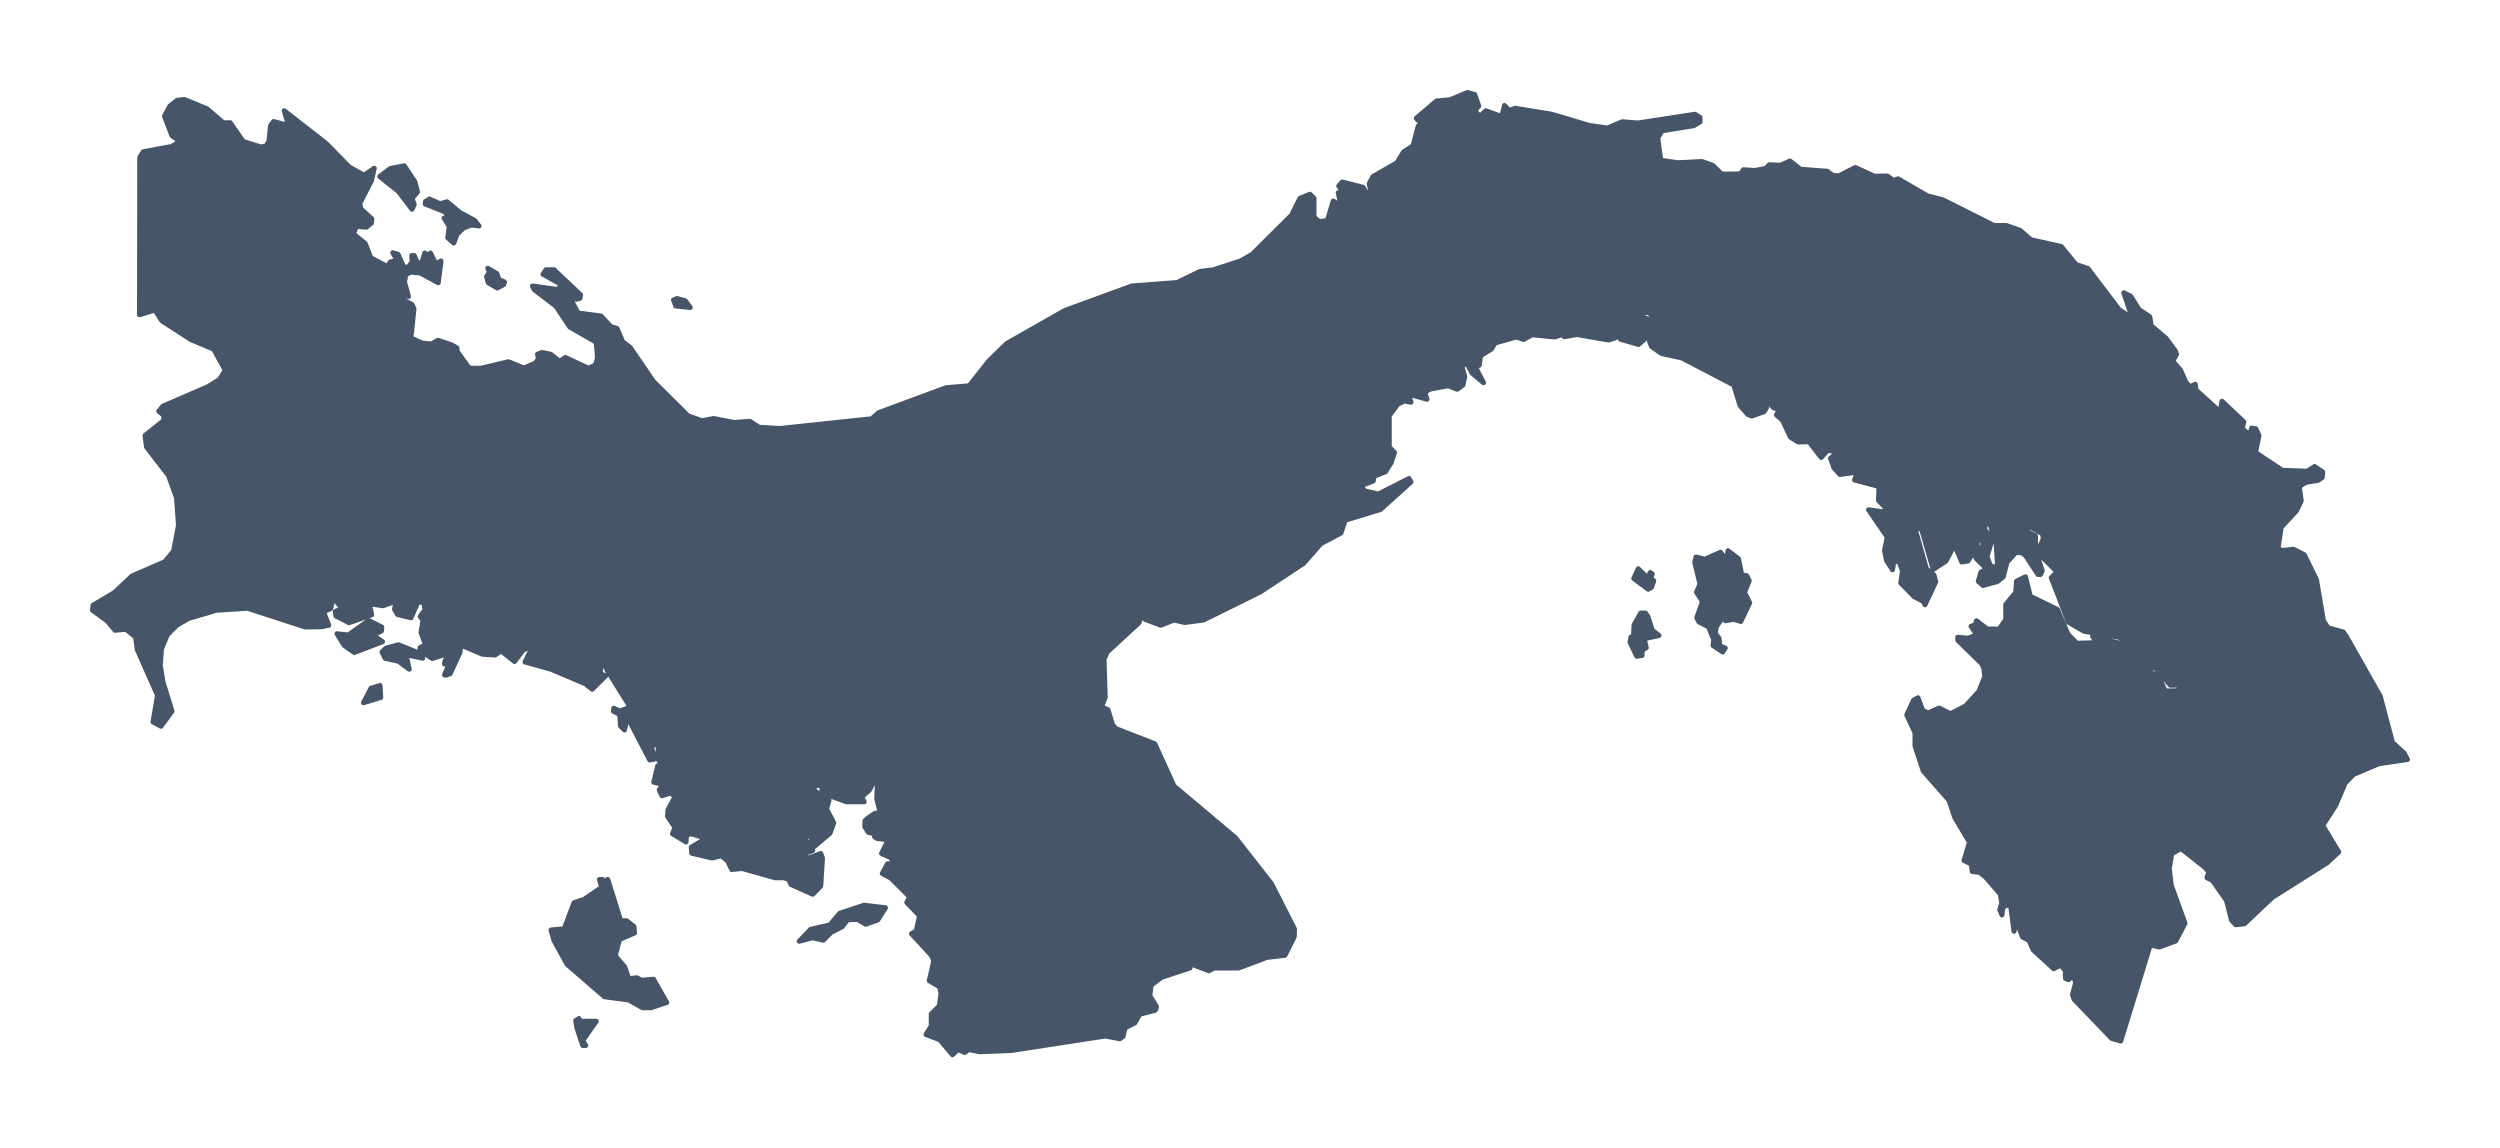
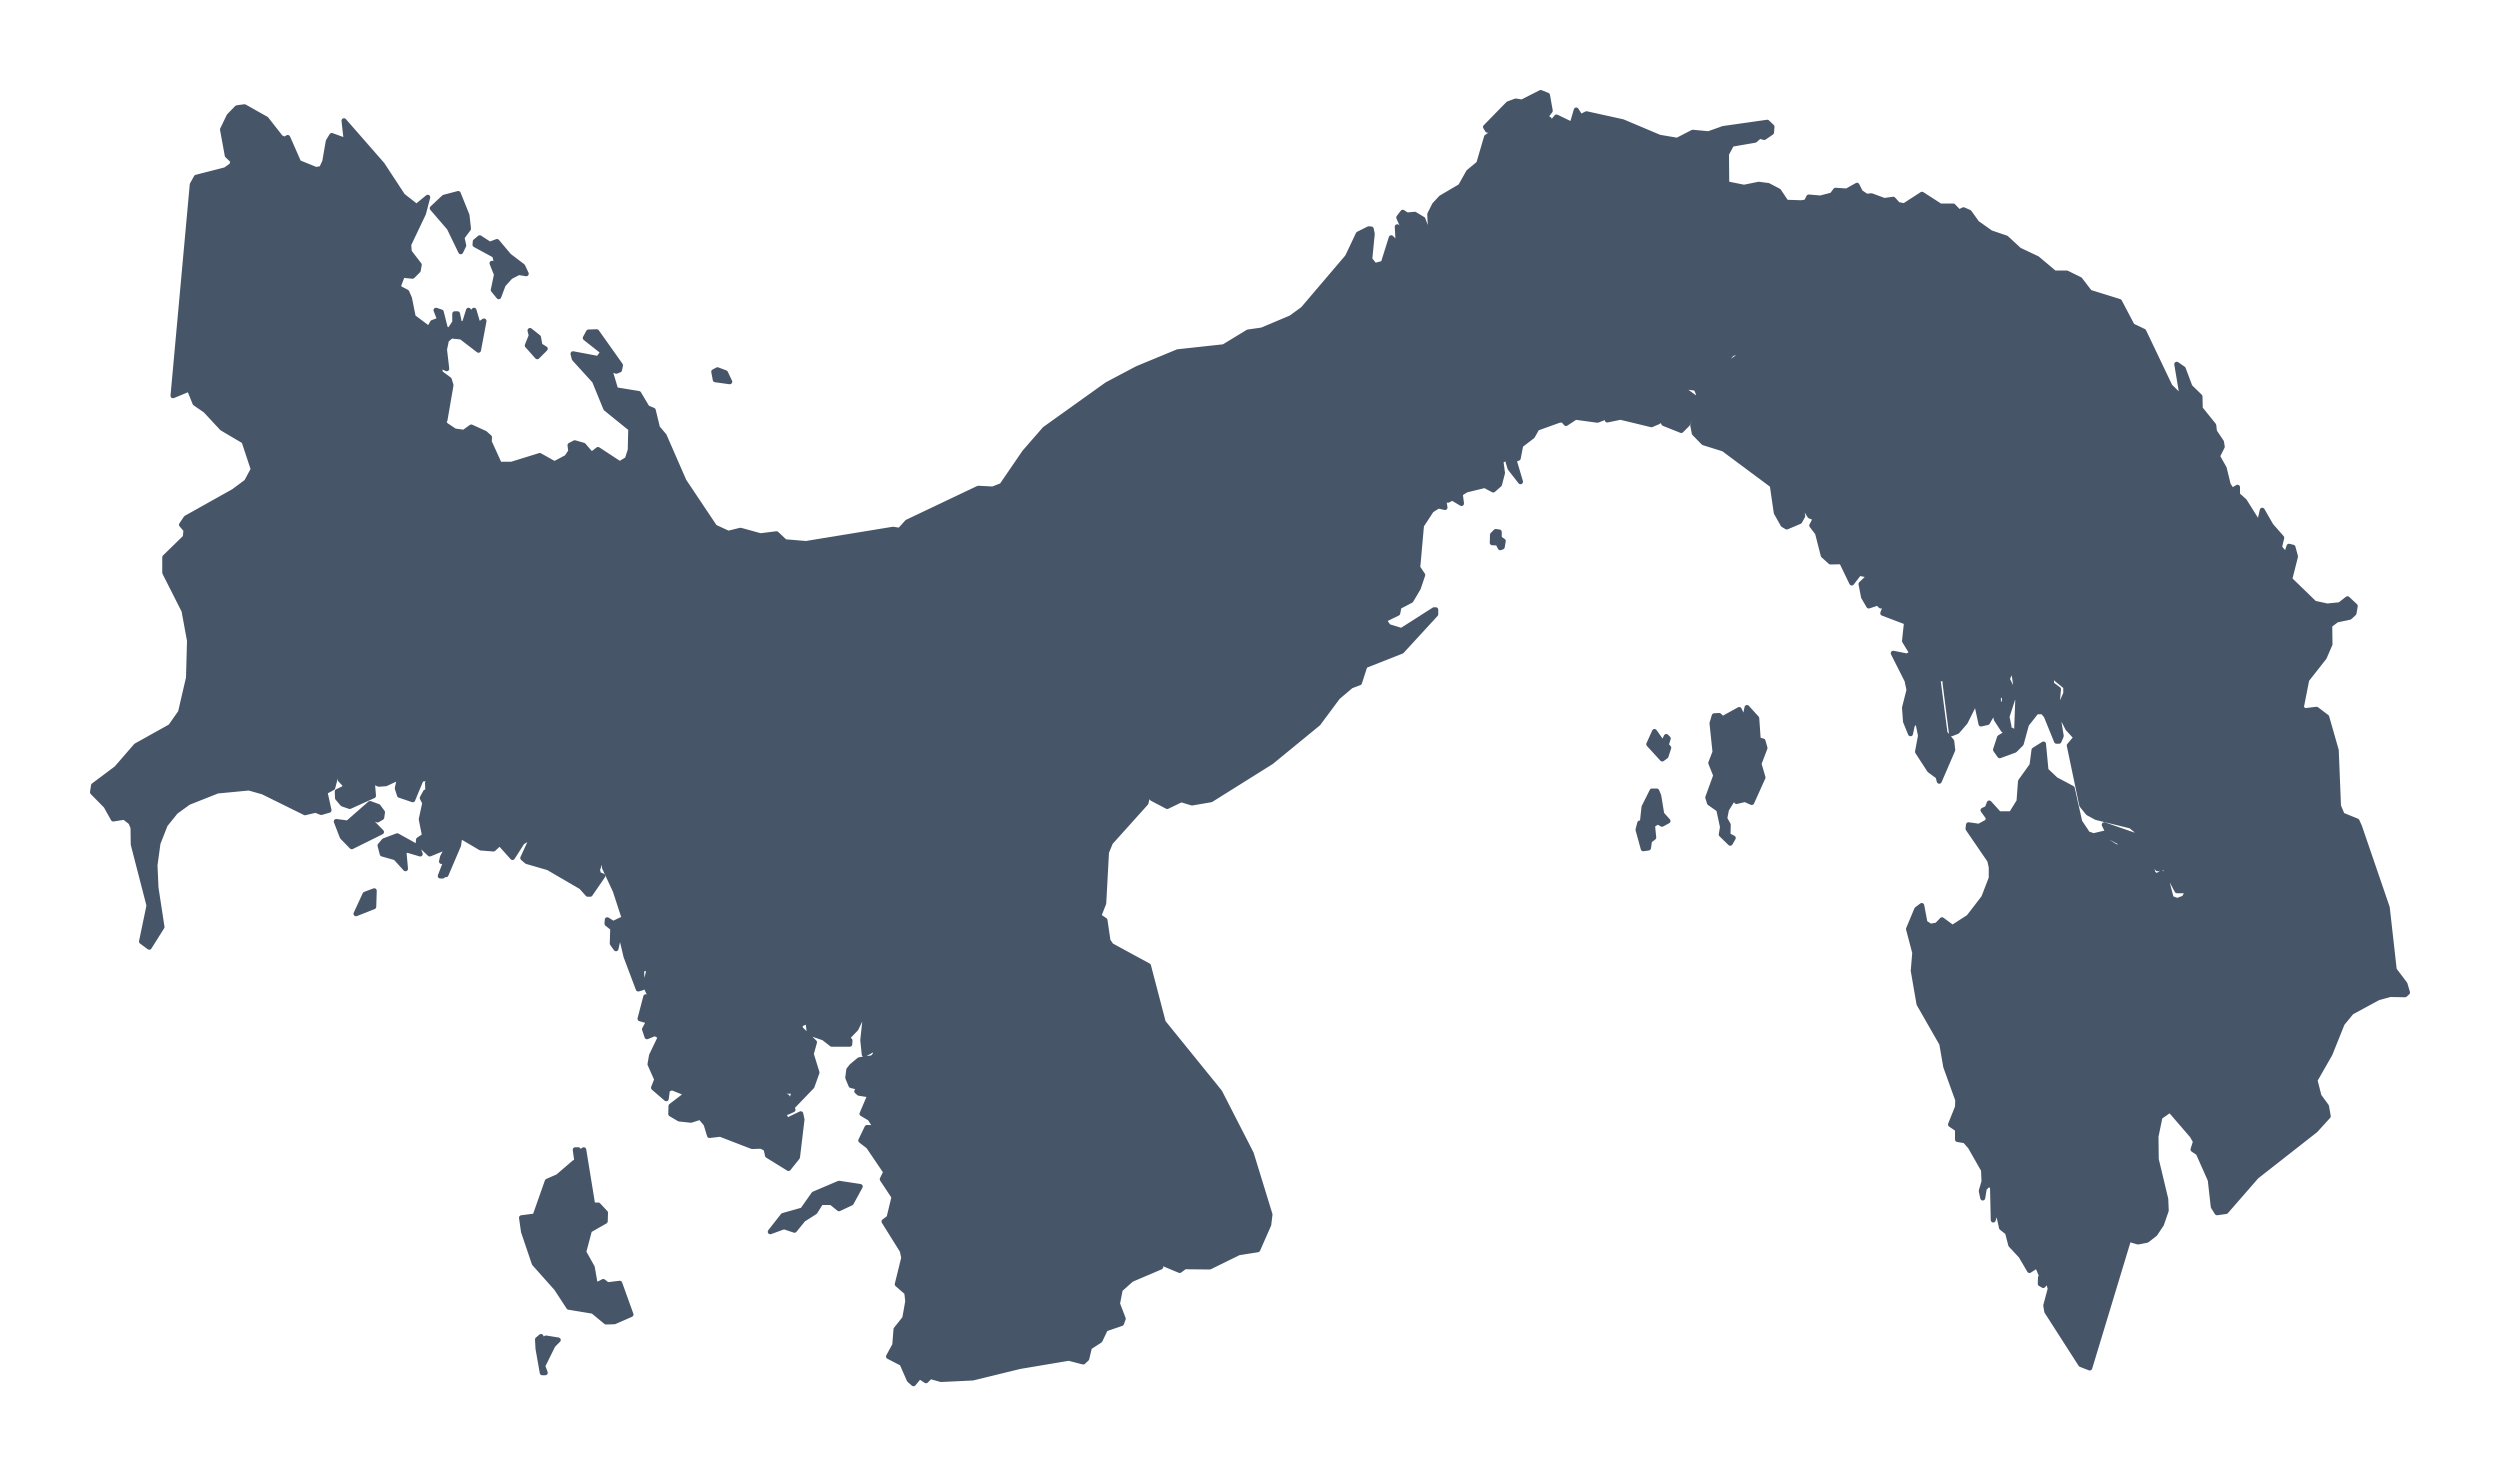
- <svg xmlns="http://www.w3.org/2000/svg" viewBox="0 0 1000 459" width="1000" height="459">
+ <svg xmlns="http://www.w3.org/2000/svg" viewBox="0 0 1000 591" width="1000" height="591">
  <style>.s{fill:#475569;stroke:#475569}@media (prefers-color-scheme:dark){.s{fill:#cbd5e1;stroke:#cbd5e1}}</style>
-   <path class="s" fill-rule="evenodd" stroke-width="2" stroke-linejoin="round" d="M113.7,44.3L130.5,57.4L139.7,66.8L145.6,70.1L149.7,67.3L148.6,72.2L143.9,81.4L144.4,83.6L148.7,87.5L148.6,89.2L146.5,90.9L142.5,90.5L141.4,93.6L146.1,97.4L148.3,103.1L154.9,106.6L156.1,104.8L158.9,104.0L157.1,101.1L159.2,101.7L161.4,106.6L163.1,107.1L164.9,104.7L164.7,102.2L165.7,102.2L167.0,105.3L168.8,104.9L169.9,101.2L171.1,102.2L172.2,101.2L174.3,105.5L176.4,104.4L175.3,113.1L168.1,109.2L164.1,108.8L162.3,110.0L161.8,112.8L163.4,118.6L160.2,117.6L161.0,119.8L164.8,121.8L165.6,123.5L164.5,133.9L162.3,132.8L164.9,135.4L168.7,137.2L172.5,137.6L175.2,136.1L180.8,138.0L182.8,139.2L182.8,140.5L187.7,147.3L192.4,147.3L203.4,144.7L209.5,147.2L214.1,145.3L215.4,143.5L215.0,141.7L216.8,141.0L220.3,141.7L223.8,144.5L226.2,143.0L235.4,147.3L238.2,146.0L239.0,143.2L238.5,136.9L227.9,130.8L222.4,122.5L213.6,115.8L213.0,114.4L223.1,115.8L224.7,113.9L217.2,109.7L218.4,107.9L221.6,107.9L232.2,117.9L232.0,119.3L230.7,119.7L227.9,118.9L231.2,125.2L240.4,126.4L244.3,130.6L246.8,131.4L249.1,136.7L252.1,139.0L261.4,152.6L275.2,166.3L280.8,168.3L285.5,167.4L293.7,169.0L299.9,168.5L303.6,170.9L312.0,171.4L348.7,167.5L351.4,165.1L378.4,155.1L387.7,154.3L395.6,144.3L402.7,137.4L425.9,124.2L452.7,114.4L470.9,113.0L479.9,108.6L485.4,107.9L496.4,104.3L500.9,101.7L516.6,86.1L520.0,79.3L524.0,77.7L525.6,79.3L525.6,86.9L527.8,88.7L531.0,88.1L533.3,80.4L536.4,82.5L535.3,77.1L536.4,78.1L537.4,77.1L535.5,74.4L536.9,72.8L545.2,74.9L549.2,81.5L547.7,73.4L549.2,70.6L558.8,65.1L561.4,60.8L565.2,58.3L567.3,50.4L571.3,48.1L570.5,47.3L567.4,48.3L566.5,47.3L574.6,40.4L580.0,39.9L587.0,37.0L589.9,37.8L591.5,42.4L589.9,44.3L592.0,46.6L594.3,44.3L600.7,46.6L601.8,42.2L603.7,44.2L606.0,43.3L620.7,45.7L635.8,50.2L643.0,51.2L648.9,48.7L655.2,49.2L678.0,45.7L680.0,47.0L680.0,48.8L677.4,50.3L664.8,52.3L663.1,55.2L664.3,64.1L671.2,65.1L680.8,64.6L685.2,66.2L688.6,69.6L694.6,69.6L696.5,69.4L697.3,67.9L702.0,68.2L706.4,67.3L707.7,65.9L712.2,66.1L716.0,64.4L720.2,67.7L730.9,68.5L733.0,70.1L735.5,70.4L742.1,67.0L749.8,70.5L754.9,70.4L757.5,72.2L759.2,71.5L770.9,78.3L777.1,79.9L797.6,90.2L802.5,90.2L808.0,92.1L812.4,95.9L824.5,98.6L830.4,105.8L835.2,107.4L847.6,123.8L853.0,127.4L849.5,117.1L852.3,118.5L855.6,123.8L859.9,126.7L860.5,130.3L866.4,135.3L870.1,140.3L870.6,141.7L869.1,144.5L872.2,148.0L874.4,153.0L876.0,154.7L878.1,153.7L878.4,156.0L888.1,164.8L891.2,166.2L888.4,162.8L888.8,160.5L897.5,168.7L896.9,171.5L899.8,173.9L900.7,171.2L902.3,171.5L903.6,174.2L902.2,181.0L912.9,188.1L922.9,188.5L925.8,186.6L929.1,188.8L928.9,191.0L927.3,192.1L922.2,193.0L919.7,194.6L920.5,200.3L918.6,204.3L912.5,210.9L911.2,219.3L912.7,220.2L917.4,219.7L921.7,221.9L926.6,231.9L929.4,248.4L931.2,251.1L937.3,252.8L938.5,254.5L952.1,278.5L957.0,297.0L961.7,301.3L963.0,303.8L951.5,305.5L941.4,309.8L938.1,313.2L934.2,322.3L929.1,330.2L935.5,340.8L930.9,345.1L908.9,359.0L897.8,369.5L894.3,369.9L892.6,368.1L890.6,360.2L885.0,352.2L882.8,351.1L883.5,348.7L882.0,347.0L872.4,339.4L868.7,341.5L867.7,347.4L868.5,354.1L874.0,369.3L870.3,376.4L863.8,378.8L860.1,378.0L848.3,416.4L844.7,415.4L829.6,399.7L829.0,397.9L830.3,392.9L829.6,391.3L828.7,390.6L827.4,391.9L826.2,391.4L826.1,389.6L826.9,389.6L825.0,386.8L823.9,386.2L821.5,387.5L813.3,380.0L811.6,376.2L809.0,374.8L807.2,370.1L806.2,370.1L805.6,372.5L804.3,362.6L802.6,361.9L801.1,363.2L800.8,366.0L799.9,363.9L800.7,361.1L800.1,357.6L794.2,350.8L791.9,349.0L788.9,348.6L788.5,345.6L785.6,344.2L787.8,336.9L781.9,327.0L779.6,320.1L769.3,308.4L766.0,298.4L766.0,293.1L762.7,286.0L765.4,280.1L767.2,279.1L769.1,284.2L771.3,285.2L775.7,283.2L780.2,285.5L786.2,282.4L791.6,276.5L793.9,270.7L793.6,267.5L792.7,265.5L783.1,256.1L783.1,254.9L787.3,255.3L790.7,253.9L788.4,250.5L790.0,250.0L790.6,248.3L794.9,251.6L799.7,251.6L802.3,247.8L802.3,241.8L806.3,237.0L806.6,232.5L810.2,230.7L812.1,238.5L823.0,243.8L827.2,253.7L830.7,257.3L837.2,257.1L838.5,259.4L842.3,261.1L844.5,261.1L844.4,260.1L839.8,258.3L837.0,254.6L849.1,257.6L851.7,260.6L855.5,262.7L858.0,269.0L863.1,269.7L866.1,276.4L871.1,276.3L872.5,274.0L868.1,274.1L862.3,267.1L859.6,267.6L849.9,256.2L847.6,254.9L833.6,252.5L827.4,248.9L820.5,231.1L822.8,228.7L816.2,222.1L815.5,219.5L817.3,215.6L817.1,213.6L813.0,211.3L811.5,206.8L809.7,205.9L811.3,212.9L814.2,214.4L814.2,220.1L816.9,228.3L816.2,229.8L815.2,229.8L810.3,222.3L808.8,221.1L806.3,221.0L802.8,224.9L801.3,230.7L799.0,232.6L793.2,234.2L791.3,232.5L792.4,228.8L797.0,226.5L799.1,227.7L798.5,217.7L795.8,209.1L794.6,209.1L793.6,211.4L796.9,215.7L794.8,222.7L795.9,225.6L793.7,226.6L790.5,223.4L790.0,222.0L793.2,218.1L793.0,216.6L790.5,215.7L790.9,218.6L787.2,224.4L784.7,224.8L781.8,217.9L778.4,224.4L773.3,227.8L768.9,212.6L769.9,210.4L767.8,211.5L767.7,208.2L766.8,208.2L766.2,212.1L770.6,227.6L773.6,230.0L774.3,232.7L770.0,241.9L769.4,240.6L765.7,238.7L760.3,233.2L761.0,228.4L759.2,223.5L757.4,225.4L757.0,227.9L754.6,224.2L753.8,220.2L754.9,214.8L747.4,203.9L753.0,204.7L754.9,203.8L751.4,200.2L751.6,194.6L741.8,192.0L743.0,188.8L736.0,189.8L733.6,187.2L732.2,183.3L734.4,181.5L735.2,178.6L734.3,172.4L733.1,172.4L733.4,180.5L731.1,180.1L728.5,183.0L723.6,176.7L719.3,176.8L716.2,174.9L713.0,168.1L710.6,166.0L711.7,163.8L709.4,163.1L705.1,158.4L706.6,163.1L705.6,164.7L700.7,166.4L699.1,165.8L696.0,162.2L693.5,154.0L672.8,143.2L664.6,141.4L660.6,138.6L659.7,136.2L661.1,132.9L660.9,126.8L659.7,125.1L656.7,124.8L656.7,123.6L662.6,122.0L665.3,117.1L667.7,119.3L669.2,119.2L676.4,115.1L677.1,113.7L672.7,114.8L669.0,118.3L666.9,116.0L665.3,116.0L659.8,122.2L654.9,123.6L655.6,125.9L659.5,127.9L659.9,131.2L657.6,135.9L655.4,137.8L648.2,135.7L646.4,133.3L646.0,135.2L643.4,136.0L630.7,133.8L625.7,134.7L625.7,133.6L621.8,134.8L612.9,133.9L609.4,135.8L606.6,134.8L598.0,137.2L596.6,139.6L592.2,142.3L591.7,146.1L590.1,146.6L593.4,153.1L588.8,149.2L585.8,143.4L584.8,143.4L585.8,145.7L584.8,146.7L585.9,150.6L585.2,154.0L582.9,155.7L579.3,154.3L572.2,155.6L569.9,156.8L570.8,159.7L563.3,157.6L564.4,160.9L561.7,160.4L559.1,161.7L555.7,166.3L555.7,178.8L557.8,181.0L556.5,185.0L554.2,188.7L549.6,190.5L549.3,192.4L544.1,194.4L546.0,196.4L551.4,197.6L563.6,191.4L564.4,192.8L552.2,203.8L538.1,208.1L536.4,213.2L528.3,217.5L521.5,225.3L504.1,236.8L481.4,248.0L473.9,249.0L469.6,248.0L464.3,250.1L457.9,247.7L457.0,246.6L457.7,245.8L456.2,246.4L455.7,249.0L442.9,260.8L441.6,263.7L442.1,278.9L440.6,282.7L443.2,283.9L445.1,290.1L446.5,291.5L461.9,297.5L469.6,314.4L494.2,335.1L508.6,353.5L517.8,371.6L517.7,374.7L514.0,382.1L506.6,383.0L495.5,387.2L485.6,387.2L483.6,388.3L475.0,385.1L468.5,387.2L468.5,388.3L475.0,386.2L476.0,387.2L464.7,390.9L460.5,394.0L459.9,398.2L462.6,402.7L462.1,404.1L455.9,405.7L454.0,409.1L450.0,411.2L449.2,414.6L447.9,415.5L442.1,414.4L404.5,420.2L391.8,420.7L387.5,419.8L385.9,421.0L383.2,419.8L381.0,421.9L375.9,415.9L370.4,413.8L372.5,410.4L372.5,405.6L375.7,402.4L376.4,397.4L375.8,394.7L371.7,392.3L373.5,384.4L372.7,382.3L364.6,373.5L366.5,372.4L367.8,366.3L362.7,361.0L363.9,358.8L356.3,351.2L352.9,349.4L355.0,345.5L358.5,345.7L356.0,342.9L352.6,341.4L355.3,335.9L350.8,335.4L349.8,334.7L351.0,333.7L347.4,333.0L345.9,330.7L346.0,328.3L347.2,327.2L349.9,325.4L356.1,323.9L356.3,321.8L351.8,323.8L350.7,319.6L351.1,309.8L347.7,316.1L345.3,318.2L343.5,315.2L342.5,315.2L345.7,320.7L338.5,320.7L329.2,317.3L328.0,312.5L325.2,311.9L327.3,314.1L325.3,314.8L325.6,316.1L331.6,320.1L330.6,323.6L333.5,329.1L332.0,333.3L325.1,339.1L324.3,337.0L325.1,334.7L320.7,334.6L320.7,335.8L322.4,336.3L325.1,340.2L323.0,341.0L320.7,340.2L323.0,343.4L328.3,341.4L329.0,343.2L328.3,354.4L325.1,357.7L316.4,353.8L315.5,351.8L313.6,351.1L310.0,351.1L296.9,347.4L292.7,347.8L291.0,344.3L288.5,342.3L284.8,343.2L276.7,341.3L276.5,338.9L282.5,335.3L276.4,333.5L274.6,334.0L274.4,336.8L269.0,333.5L270.0,331.0L267.0,326.5L267.2,323.9L270.2,318.3L267.9,317.3L264.8,318.3L263.7,316.0L265.1,313.7L261.5,312.9L263.1,306.3L265.9,307.4L262.7,303.0L263.7,297.6L260.6,298.3L261.6,303.7L259.9,304.0L250.9,286.7L249.8,292.0L248.2,290.4L247.9,285.8L245.4,284.5L245.5,283.3L248.0,284.4L250.9,283.3L253.1,284.5L242.7,267.8L242.3,264.9L241.3,264.9L240.0,268.4L240.5,269.7L242.3,270.3L236.9,275.7L234.1,273.5L220.4,267.7L210.0,264.8L213.3,258.1L209.2,260.1L205.8,264.6L200.4,260.3L198.1,262.0L193.0,261.7L184.3,258.0L184.0,260.9L180.0,269.6L178.8,268.9L178.8,270.0L177.8,270.0L179.3,266.3L179.2,265.1L177.8,265.6L178.0,264.3L179.9,261.2L172.9,263.4L168.0,260.2L168.0,259.1L170.2,257.9L168.4,253.0L169.2,248.1L168.1,246.6L169.2,244.9L170.3,246.0L169.7,242.2L173.6,240.5L167.1,241.0L164.4,247.1L159.0,245.8L157.8,243.7L158.5,240.4L153.2,242.3L147.7,241.5L148.7,245.9L139.6,249.1L134.4,246.4L134.1,244.6L137.0,243.5L134.9,241.1L134.8,238.2L133.2,239.4L132.3,243.4L129.4,244.7L131.5,250.1L128.5,250.7L122.1,250.8L99.0,243.3L86.6,244.1L75.4,247.4L70.7,250.1L66.9,254.0L64.6,259.5L64.1,266.1L65.2,272.8L68.8,284.5L64.4,290.5L61.2,288.8L63.0,278.1L54.9,259.8L54.2,254.8L50.4,251.7L46.0,252.1L42.8,248.3L37.0,244.1L37.2,242.1L45.8,237.0L52.8,230.4L65.9,224.7L69.4,220.5L71.4,210.2L70.6,199.1L67.4,190.2L58.6,178.8L58.0,174.2L65.5,168.2L65.5,166.1L63.5,164.5L65.1,162.5L83.1,154.7L87.8,151.8L90.1,148.1L85.5,139.7L76.3,135.8L64.7,128.3L62.0,124.0L55.8,125.9L55.9,62.9L57.3,60.7L68.6,58.6L70.9,57.3L71.2,56.0L68.8,54.3L65.8,46.5L67.9,42.5L70.9,40.1L73.8,39.8L82.8,43.5L89.3,49.1L92.1,49.1L97.3,56.6L104.4,58.8L106.5,58.4L107.6,56.4L108.2,50.3L109.4,48.6L115.4,50.2L113.7,44.3ZM254.7,391.1L256.6,392.1L261.4,391.7L266.7,401.0L260.4,403.1L257.0,403.1L251.5,400.0L241.8,398.7L226.8,385.7L221.6,376.2L220.4,372.0L225.7,371.5L229.6,361.1L233.7,359.7L239.7,355.6L241.0,356.2L239.8,351.8L241.0,351.8L241.0,353.0L243.1,351.8L248.3,368.3L250.6,368.3L253.6,370.6L253.8,373.2L247.8,375.8L246.1,382.3L249.9,386.8L251.5,391.5L254.7,391.1ZM690.8,222.8L691.2,220.3L695.4,223.5L696.7,229.9L698.7,230.3L699.7,232.3L697.8,237.0L699.9,241.1L696.3,248.6L693.5,247.7L690.2,248.3L689.4,246.5L686.5,250.7L686.1,253.4L687.6,255.3L687.9,258.4L690.1,259.2L689.1,260.8L685.2,258.2L685.5,255.9L683.4,250.7L679.6,248.8L678.7,247.1L681.0,240.6L678.6,236.9L680.0,233.6L677.9,225.0L678.4,222.8L681.9,223.7L688.2,220.9L690.3,223.8L690.8,222.8ZM335.9,365.3L345.6,362.1L354.2,363.1L351.1,368.0L346.3,369.7L343.1,367.8L339.0,367.9L336.9,370.7L332.5,372.9L329.3,376.1L325.0,375.1L319.7,376.5L324.3,371.7L331.9,370.0L335.9,365.3ZM148.6,253.6L153.0,256.7L141.7,261.0L137.6,258.1L134.8,253.5L139.3,254.0L147.5,248.2L152.7,250.8L152.6,252.4L151.1,253.1L148.6,252.4L148.6,253.6ZM151.9,70.6L156.1,67.4L161.7,66.3L166.0,72.8L167.0,76.8L164.8,79.4L165.7,81.8L164.8,83.7L159.4,76.6L151.9,70.6ZM184.0,85.0L189.9,88.2L191.6,90.4L188.6,90.0L185.4,91.2L182.9,93.6L181.5,97.2L179.1,95.1L179.7,90.6L177.6,87.2L179.7,88.2L178.3,84.9L170.1,81.6L170.2,80.6L171.8,79.6L176.0,81.5L178.8,80.7L184.0,85.0ZM659.2,246.7L660.9,252.1L663.6,254.2L657.7,255.5L658.5,259.1L656.9,260.1L656.8,262.2L654.7,262.5L652.0,256.9L652.4,254.8L653.4,254.9L653.6,250.0L656.3,245.2L658.2,245.2L659.2,246.7ZM169.1,263.3L163.6,262.1L162.6,262.8L163.7,267.7L159.4,264.5L154.0,263.3L152.8,260.8L154.3,259.3L159.4,257.9L167.8,261.3L169.1,263.3ZM232.1,408.5L238.5,408.5L233.1,416.2L234.3,418.2L233.1,418.2L230.7,411.0L230.3,408.2L231.6,407.4L232.1,408.5ZM660.6,234.9L659.3,235.7L653.5,231.4L655.3,227.5L659.0,231.1L660.1,229.0L660.9,229.6L660.3,231.6L661.5,232.3L660.6,234.9ZM145.4,281.1L148.4,275.3L152.0,274.2L152.3,279.0L145.4,281.1ZM195.8,108.9L195.1,107.3L198.7,109.4L199.6,111.8L201.8,112.8L201.5,113.8L198.9,115.2L195.3,113.1L194.6,110.6L195.8,108.9ZM270.8,119.4L274.1,120.3L276.1,123.0L270.3,122.4L269.4,120.0L270.8,119.4Z" />
+   <path class="s" fill-rule="evenodd" stroke-width="2" stroke-linejoin="round" d="M137.6,48.3L152.9,65.8L161.1,78.3L166.6,82.6L171.1,78.9L169.4,85.4L163.5,97.8L163.7,100.7L167.7,105.9L167.3,108.2L165.0,110.5L161.0,110.1L159.5,114.1L159.6,115.2L162.7,116.8L163.8,119.3L165.3,126.8L171.6,131.5L173.0,129.0L175.9,127.9L174.4,124.1L176.5,124.8L178.2,131.5L179.8,132.1L181.9,128.9L181.9,125.5L183.0,125.5L183.9,129.7L185.8,129.2L187.4,124.1L188.4,125.5L189.6,124.1L191.3,129.9L193.6,128.4L191.4,140.1L184.5,134.8L180.5,134.4L178.6,136.0L177.8,139.8L178.7,147.5L175.6,146.1L176.2,149.2L179.7,151.8L180.4,154.1L178.0,168.0L175.9,166.5L178.3,170.0L181.9,172.4L185.6,172.9L188.5,170.8L194.0,173.3L195.8,174.9L195.7,176.7L199.8,185.7L204.6,185.7L215.9,182.2L221.8,185.5L226.7,182.9L228.3,180.5L228.0,178.1L229.9,177.1L233.4,178.1L236.6,181.8L239.2,179.8L247.9,185.5L250.9,183.7L252.1,180.0L252.3,171.5L242.3,163.4L237.8,152.4L229.7,143.5L229.2,141.5L239.3,143.4L241.2,140.8L234.1,135.2L235.4,132.8L238.7,132.7L248.2,146.1L247.8,148.0L246.5,148.5L243.8,147.5L246.3,155.9L255.5,157.4L258.9,163.1L261.3,164.1L263.0,171.1L265.7,174.3L273.6,192.4L285.9,210.8L291.3,213.3L296.2,212.1L304.2,214.3L310.6,213.5L314.0,216.7L322.4,217.4L357.2,211.7L359.9,212.1L362.9,208.8L391.3,195.3L397.1,195.6L400.7,194.2L409.8,180.9L417.9,171.6L442.8,153.8L454.9,147.4L471.1,140.7L489.5,138.7L499.2,132.8L504.8,132.0L516.4,127.1L521.2,123.6L539.0,102.7L543.3,93.6L547.5,91.5L548.5,91.6L548.9,93.6L547.9,103.7L549.9,106.2L553.3,105.3L556.5,95.1L559.3,97.9L558.9,90.7L559.9,92.0L561.1,90.7L559.5,87.0L561.1,84.9L562.8,86.0L565.9,85.7L569.2,87.7L572.4,96.6L571.9,85.7L573.8,81.9L576.4,79.1L584.2,74.5L587.4,68.8L591.5,65.4L594.6,54.8L599.0,51.8L598.3,50.7L595.0,52.1L594.2,50.8L603.3,41.5L606.3,40.4L608.8,40.8L616.3,37.0L619.0,38.1L620.1,44.3L618.2,46.8L619.7,47.7L620.1,49.8L622.6,46.8L628.8,49.8L630.5,44.0L632.2,46.7L634.6,45.5L649.1,48.7L663.8,54.9L670.9,56.1L677.1,52.9L683.4,53.5L689.3,51.4L706.9,48.9L708.8,50.7L708.6,53.0L705.7,55.0L703.8,54.5L702.0,56.1L692.7,57.7L690.6,61.6L690.7,73.5L697.6,74.9L703.5,73.7L707.3,74.2L711.5,76.4L714.5,80.9L720.5,81.1L722.5,80.8L723.5,78.8L728.2,79.2L732.8,78.0L734.2,76.1L738.7,76.4L742.8,74.1L744.2,76.9L746.6,78.5L748.6,78.3L753.7,80.2L757.3,79.7L759.2,81.8L761.7,82.3L768.8,77.7L776.1,82.4L781.3,82.4L783.6,84.8L785.4,83.9L787.7,84.9L790.8,89.2L796.3,93.1L802.5,95.2L807.7,100.0L814.9,103.4L821.8,109.2L826.7,109.2L832.0,111.8L835.9,116.9L847.8,120.6L852.9,130.3L857.5,132.5L868.0,154.5L873.0,159.4L870.7,145.7L873.3,147.5L876.0,154.7L880.0,158.6L880.1,163.4L885.5,170.1L885.8,172.6L888.6,176.8L888.9,178.7L887.0,182.5L889.7,187.3L891.3,193.9L892.8,196.2L895.0,194.9L895.0,197.9L897.8,200.4L903.7,209.8L906.6,211.7L904.2,207.2L904.9,204.1L908.4,210.2L912.7,215.1L911.8,218.9L914.4,222.1L915.6,218.5L917.2,218.9L918.2,222.6L915.9,231.7L925.8,241.3L930.9,242.4L935.9,241.9L939.0,239.5L942.1,242.4L941.6,245.3L939.9,246.9L934.7,248.0L931.9,250.1L932.0,257.7L929.7,263.0L922.7,271.9L920.5,283.1L921.8,284.3L926.6,283.7L930.7,286.8L934.5,300.1L935.4,322.4L936.9,326.0L942.8,328.4L943.8,330.6L954.9,363.0L957.7,387.9L962.0,393.6L963.0,397.0L962.0,397.9L956.1,397.8L951.3,399.1L940.6,404.9L936.9,409.4L932.0,421.6L926.0,432.1L927.6,438.4L930.6,442.5L931.3,446.5L926.2,452.1L902.6,470.6L890.4,484.6L886.8,485.1L885.3,482.7L884.1,472.0L879.3,461.2L877.2,459.8L878.2,456.6L876.8,454.2L868.0,444.0L864.0,446.8L862.4,454.6L862.5,463.7L866.3,479.6L866.5,484.2L864.6,489.7L862.0,493.6L858.8,496.1L855.2,496.8L851.5,495.7L835.9,547.2L832.3,545.8L818.7,524.6L818.3,522.2L820.1,515.5L819.5,513.4L818.7,512.5L817.3,514.2L816.1,513.5L816.2,511.0L816.9,511.1L815.3,507.2L814.4,506.5L811.8,508.2L808.4,502.4L804.3,498.0L803.0,493.0L800.6,491.1L799.2,484.8L798.2,484.8L797.3,488.0L797.0,474.6L795.4,473.7L793.7,475.4L793.1,479.2L792.5,476.4L793.6,472.6L793.4,468.0L788.1,458.7L786.0,456.3L783.0,455.8L783.0,451.7L780.2,449.8L783.0,442.8L783.1,440.0L778.3,426.7L776.7,417.5L767.6,401.6L765.3,388.3L765.9,381.1L763.4,371.6L766.7,363.7L768.7,362.2L770.0,369.1L772.2,370.5L774.8,370.0L776.8,367.9L781.0,371.0L787.5,366.8L793.5,359.0L796.5,351.2L796.5,346.9L795.9,344.2L787.2,331.5L787.4,329.9L791.6,330.5L795.1,328.6L795.3,327.0L793.2,324.1L794.9,323.3L795.7,321.2L799.6,325.5L804.5,325.5L807.6,320.5L808.2,312.5L812.8,306.1L813.6,300.0L817.4,297.6L818.4,308.1L822.3,311.8L828.9,315.3L831.9,328.7L835.1,333.5L837.4,334.3L841.6,333.3L842.6,336.3L846.3,338.7L848.5,338.7L848.6,337.3L844.1,334.9L841.7,329.9L853.5,334.0L855.8,338.1L859.4,340.8L861.2,349.3L862.7,350.4L864.6,349.1L866.2,350.4L868.5,359.3L870.9,360.2L873.6,359.2L875.3,356.3L870.8,356.3L865.8,346.9L863.0,347.5L854.5,332.2L852.3,330.4L838.5,327.0L835.2,325.2L832.7,322.1L827.7,298.2L830.4,295.0L827.1,291.4L824.4,286.1L824.0,282.6L826.3,277.4L826.3,274.7L822.5,271.6L821.6,265.5L819.9,264.3L820.7,273.7L823.4,275.7L822.7,283.4L824.5,294.4L823.6,296.5L822.6,296.5L818.5,286.4L817.1,284.7L814.6,284.7L810.6,289.8L808.5,297.5L805.9,300.1L799.9,302.3L798.2,299.9L799.8,295.0L804.6,292.0L806.6,293.5L807.1,280.1L805.5,268.6L804.3,268.6L802.9,271.6L805.8,277.4L802.8,286.7L803.6,290.6L801.3,292.0L798.5,287.7L798.1,285.8L801.8,280.6L801.7,278.6L799.3,277.4L799.4,281.3L795.0,289.0L792.4,289.6L790.4,280.3L786.1,288.9L782.9,292.6L780.6,293.5L778.0,273.1L779.2,270.1L776.9,271.6L777.3,267.2L776.3,267.2L775.3,272.5L778.0,293.2L780.7,296.5L781.1,300.0L775.7,312.5L775.2,310.6L771.8,308.1L767.0,300.7L768.2,294.3L766.9,287.7L764.9,290.2L764.2,293.5L762.2,288.6L761.8,283.1L763.6,276.0L762.8,272.2L757.3,261.3L762.8,262.4L764.8,261.3L761.8,256.4L762.6,248.9L753.1,245.3L754.7,241.0L752.3,242.4L751.1,241.2L747.5,242.4L745.4,238.8L744.4,233.6L746.9,231.2L748.0,227.3L747.8,219.0L746.6,219.0L746.0,229.8L743.7,229.3L740.7,233.2L736.6,224.7L732.2,224.8L729.3,222.2L727.0,213.2L724.7,210.2L726.2,207.3L723.9,206.4L720.1,200.1L721.1,206.4L719.9,208.6L714.7,210.8L713.2,209.9L710.5,205.1L708.9,194.1L689.4,179.6L681.4,177.1L677.7,173.3L677.1,170.1L678.9,165.7L679.4,157.6L678.4,155.3L675.4,154.9L675.6,153.3L679.0,152.9L681.7,151.1L685.1,144.6L686.1,144.6L687.2,147.4L688.7,147.3L696.4,141.9L697.4,140.1L692.8,141.5L688.7,146.1L686.8,143.1L685.2,143.1L678.9,151.4L673.8,153.3L674.2,156.3L677.9,159.0L677.9,163.4L675.0,169.7L672.5,172.2L665.5,169.4L664.0,166.2L663.4,168.7L660.6,169.9L648.2,166.9L642.9,168.0L643.1,166.5L639.0,168.1L630.2,166.9L626.4,169.4L625.2,168.0L623.7,168.1L614.8,171.3L613.0,174.5L608.3,178.1L607.3,183.3L605.6,183.9L608.2,192.7L604.0,187.3L601.7,179.6L600.7,179.6L601.4,182.6L601.3,183.9L600.3,183.9L601.0,189.2L599.8,193.8L597.3,196.0L593.9,194.2L586.5,196.0L584.1,197.5L584.6,201.4L580.9,199.2L579.2,200.1L577.3,198.6L578.0,203.0L575.3,202.4L572.6,204.1L568.6,210.2L567.1,227.0L569.1,230.0L567.3,235.3L564.4,240.2L559.6,242.7L559.1,245.3L553.6,248.0L555.4,250.6L560.6,252.2L573.6,243.9L574.3,243.9L574.3,245.7L560.7,260.5L546.0,266.3L543.8,273.1L540.4,274.4L535.1,278.9L527.3,289.4L508.5,304.8L484.4,319.9L476.8,321.2L472.5,319.9L466.9,322.6L460.8,319.4L459.9,317.9L460.8,316.8L459.2,317.7L458.4,321.2L444.2,337.0L442.6,340.9L441.5,361.3L439.5,366.4L442.0,368.1L443.2,376.3L444.5,378.2L459.4,386.3L465.3,408.9L487.9,436.8L500.5,461.4L508.0,485.8L507.5,489.9L503.1,499.9L495.5,501.1L483.9,506.8L473.9,506.7L471.9,508.2L465.9,505.7L464.6,503.8L456.8,506.8L456.7,508.2L463.4,505.4L464.3,506.8L452.6,511.8L448.1,515.8L447.0,521.5L449.3,527.5L448.6,529.4L442.2,531.6L440.0,536.2L435.8,538.9L434.7,543.5L433.3,544.8L427.5,543.3L407.9,546.6L389.1,551.2L376.4,551.8L372.1,550.6L370.4,552.3L367.8,550.6L365.4,553.5L363.7,552.0L360.8,545.4L355.4,542.6L357.9,538.0L358.4,531.7L361.9,527.3L363.1,520.5L362.7,517.0L358.9,513.7L361.5,503.1L360.9,500.3L353.6,488.6L355.6,487.1L357.6,478.8L352.9,471.7L354.3,468.8L347.4,458.6L344.3,456.2L346.8,451.0L350.3,451.1L348.0,447.4L344.8,445.5L348.0,438.0L343.6,437.3L342.7,436.5L343.9,435.1L340.4,434.2L339.1,431.1L339.5,427.9L340.7,426.4L343.7,423.9L349.0,423.1L350.1,421.8L350.5,419.1L345.7,421.8L345.1,416.1L346.5,403.0L342.4,411.5L339.7,414.3L338.2,410.2L337.3,410.2L337.9,414.2L340.0,416.2L339.9,417.7L332.7,417.7L329.5,415.2L323.7,413.2L323.0,406.7L320.2,405.9L321.7,406.8L322.1,408.9L320.0,409.8L320.2,411.5L325.8,416.9L324.5,421.6L326.8,429.0L324.8,434.6L317.3,442.4L316.7,439.6L317.8,436.5L313.4,436.5L313.2,438.0L314.9,438.7L317.2,443.9L315.0,444.9L312.8,443.9L314.7,448.2L320.3,445.5L320.8,447.8L319.0,462.9L315.4,467.4L307.0,462.2L306.4,459.5L304.5,458.5L300.8,458.6L288.1,453.7L283.8,454.2L282.4,449.6L280.1,446.9L276.4,448.1L271.7,447.6L268.3,445.6L268.4,442.4L274.8,437.5L268.8,435.1L267.0,435.8L266.5,439.5L261.4,435.1L262.7,431.8L260.0,425.7L260.6,422.2L264.2,414.7L262.0,413.4L258.8,414.7L257.8,411.7L259.5,408.5L256.0,407.5L258.3,398.7L260.9,400.1L258.1,394.2L259.8,386.9L256.6,387.9L257.0,395.1L255.3,395.6L250.4,382.6L248.0,372.4L246.4,379.5L244.9,377.4L245.1,371.3L242.8,369.5L242.9,367.9L245.3,369.4L248.4,367.9L250.4,369.5L246.1,356.3L241.8,347.1L241.7,343.1L240.7,343.1L239.0,347.9L239.4,349.7L241.1,350.4L236.1,357.7L235.1,357.7L232.5,354.8L219.3,347.1L210.7,344.6L209.1,343.2L213.2,334.3L208.9,336.9L205.0,343.0L199.9,337.3L197.4,339.6L192.3,339.2L184.0,334.3L183.4,338.2L178.4,349.9L177.2,349.0L177.1,350.4L176.1,350.4L178.0,345.5L178.1,343.9L176.6,344.6L177.0,342.8L179.2,338.6L171.9,341.6L167.3,337.3L167.4,335.9L169.8,334.3L168.5,327.7L169.9,321.2L168.9,319.2L170.2,316.8L170.4,318.4L171.2,318.3L171.0,313.2L175.1,310.9L168.5,311.7L165.1,319.9L159.8,318.1L158.9,315.3L159.9,310.9L154.3,313.5L151.5,313.7L148.9,312.5L149.4,318.3L139.9,322.6L137.0,321.6L135.0,319.2L134.9,316.6L137.8,315.2L138.0,313.9L136.1,311.9L136.3,308.1L134.5,309.7L133.1,315.1L130.0,316.8L131.6,324.1L128.5,325.0L126.2,324.1L122.0,325.1L105.2,316.8L99.6,315.2L87.0,316.4L75.4,321.0L70.3,324.7L66.1,329.9L63.2,337.3L62.0,346.1L62.4,355.1L64.8,370.8L59.7,378.9L56.6,376.6L59.6,362.2L53.3,337.8L53.2,331.0L52.3,328.9L49.7,326.9L45.3,327.6L42.4,322.4L37.0,316.9L37.4,314.2L46.6,307.3L54.4,298.3L68.2,290.6L72.2,284.9L75.4,271.1L75.8,256.3L73.6,244.3L65.9,229.1L65.9,222.9L74.1,214.9L74.4,212.0L72.6,209.9L74.4,207.2L93.5,196.5L98.6,192.7L101.3,187.7L97.6,176.5L88.8,171.3L82.2,164.2L78.0,161.3L75.7,155.6L69.2,158.3L76.9,73.8L78.5,70.9L90.2,67.9L92.7,66.1L93.2,64.4L90.9,62.2L89.0,51.8L91.6,46.4L94.8,43.1L97.8,42.7L106.5,47.6L112.3,55.0L113.8,55.7L115.1,55.0L119.5,65.0L126.4,67.8L128.6,67.4L129.9,64.6L131.3,56.5L132.7,54.2L138.5,56.3L137.6,48.3ZM241.3,512.6L243.0,513.9L247.9,513.3L252.4,525.8L245.8,528.7L242.4,528.8L237.2,524.5L227.5,522.9L222.6,515.4L213.7,505.4L209.4,492.7L208.6,487.1L214.0,486.4L218.9,472.5L223.2,470.6L229.7,465.0L230.9,465.8L230.1,459.9L231.3,459.9L231.2,461.5L233.5,459.9L237.1,482.0L239.3,482.0L242.2,485.1L242.1,488.5L235.8,492.1L233.5,500.8L236.9,506.9L238.0,513.1L239.0,513.8L241.3,512.6ZM698.1,286.4L698.8,283.0L702.7,287.3L703.3,295.9L705.2,296.4L706.0,299.2L703.6,305.5L705.2,311.0L700.7,321.0L698.0,319.8L694.6,320.6L694.1,318.2L690.6,323.8L689.9,327.4L691.3,329.9L691.2,334.1L693.3,335.2L692.1,337.3L688.5,333.8L689.0,330.8L687.5,323.8L683.8,321.2L683.1,319.0L686.3,310.2L684.3,305.2L686.0,300.8L684.8,289.3L685.7,286.3L687.7,286.2L689.0,287.5L695.7,283.8L697.5,287.7L698.1,286.4ZM325.5,477.6L335.6,473.3L344.1,474.6L340.5,481.2L335.6,483.5L332.5,481.0L328.4,481.0L326.0,484.8L321.3,487.8L317.8,492.1L313.6,490.7L308.1,492.7L313.2,486.2L321.0,484.0L325.5,477.6ZM148.5,328.6L152.6,332.8L140.7,338.7L136.9,334.8L134.5,328.6L139.1,329.2L148.0,321.4L151.3,322.6L153.0,324.9L152.7,327.0L151.0,328.0L148.6,327.0L148.5,328.6ZM172.9,83.3L177.6,78.9L183.3,77.4L186.8,86.1L187.4,91.5L184.8,95.0L185.5,98.2L184.3,100.7L179.7,91.2L172.9,83.3ZM203.6,102.3L209.1,106.5L210.5,109.5L207.5,109.0L204.2,110.7L201.3,113.9L199.5,118.7L197.3,116.0L198.6,109.8L196.8,105.3L198.9,106.6L197.9,102.2L190.0,97.9L190.1,96.6L191.9,95.1L195.9,97.7L198.8,96.6L203.6,102.3ZM663.5,318.3L664.7,325.6L667.2,328.4L664.8,329.7L663.1,328.7L661.0,330.1L661.5,335.0L659.8,336.3L659.4,339.2L657.3,339.5L655.2,331.9L655.9,329.2L656.9,329.3L657.6,322.8L660.8,316.4L662.7,316.4L663.5,318.3ZM168.1,341.6L162.7,340.0L161.6,340.9L162.2,347.5L158.2,343.1L152.9,341.6L152.0,338.2L153.6,336.3L158.9,334.3L167.0,338.8L168.1,341.6ZM216.8,536.0L218.4,535.2L223.3,536.0L221.2,538.1L217.1,546.4L218.1,549.1L216.9,549.1L215.2,539.5L215.0,535.8L216.4,534.6L216.8,536.0ZM666.4,302.5L664.9,303.6L659.5,297.7L661.8,292.6L665.2,297.4L666.5,294.6L667.3,295.4L666.5,298.0L667.5,299.1L666.4,302.5ZM142.4,365.5L146.0,357.7L149.7,356.3L149.5,362.7L142.4,365.5ZM212.5,134.2L212.0,132.2L215.4,134.9L216.0,138.2L218.1,139.5L214.9,142.7L210.9,138.2L212.5,134.2ZM287.0,147.9L290.2,149.1L291.9,152.7L286.1,151.9L285.5,148.7L287.0,147.9ZM597.0,213.9L598.3,212.6L599.7,212.8L599.7,215.3L601.3,216.4L600.9,218.8L600.1,219.1L599.1,217.2L596.9,217.1L597.0,213.9Z" />
</svg>
